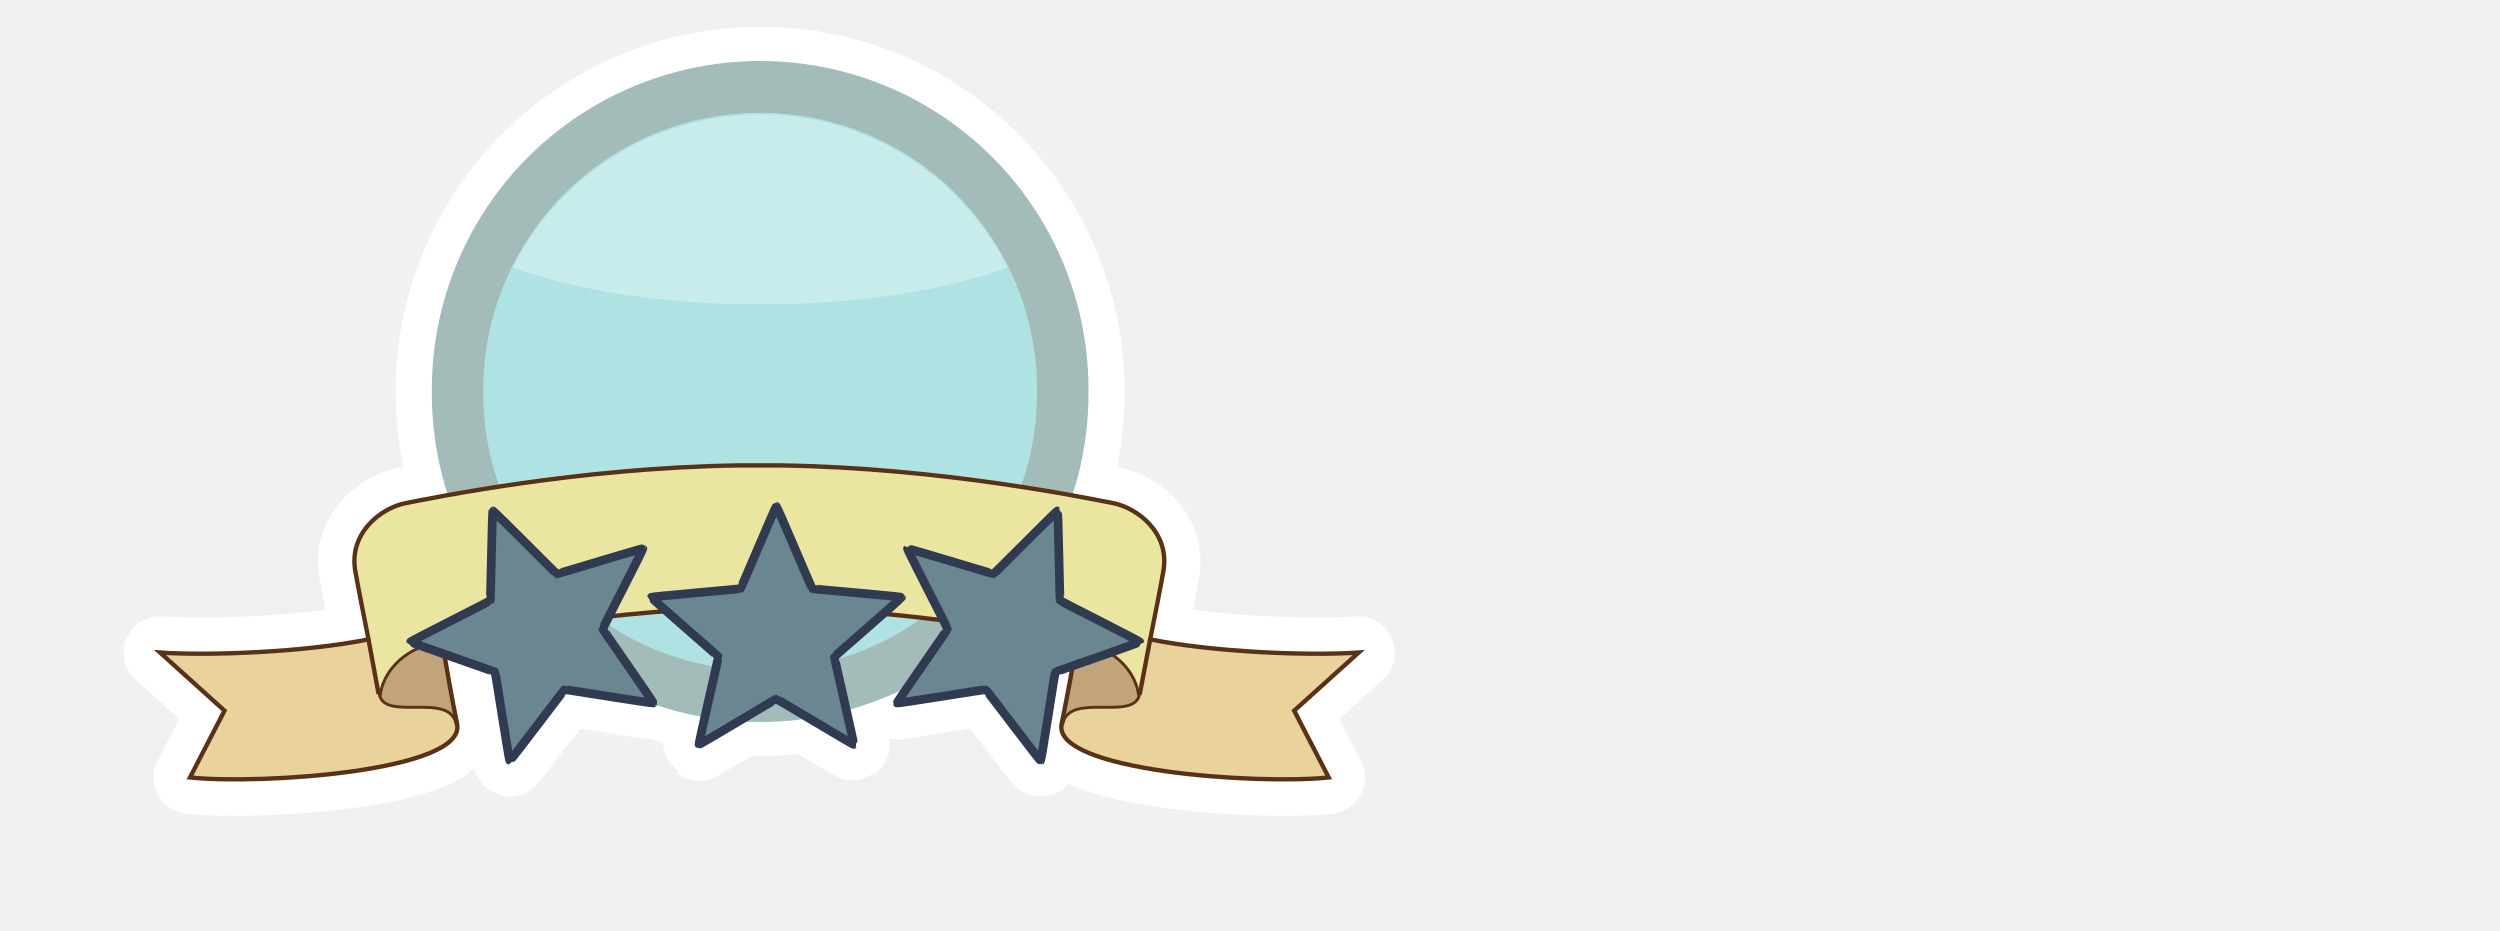
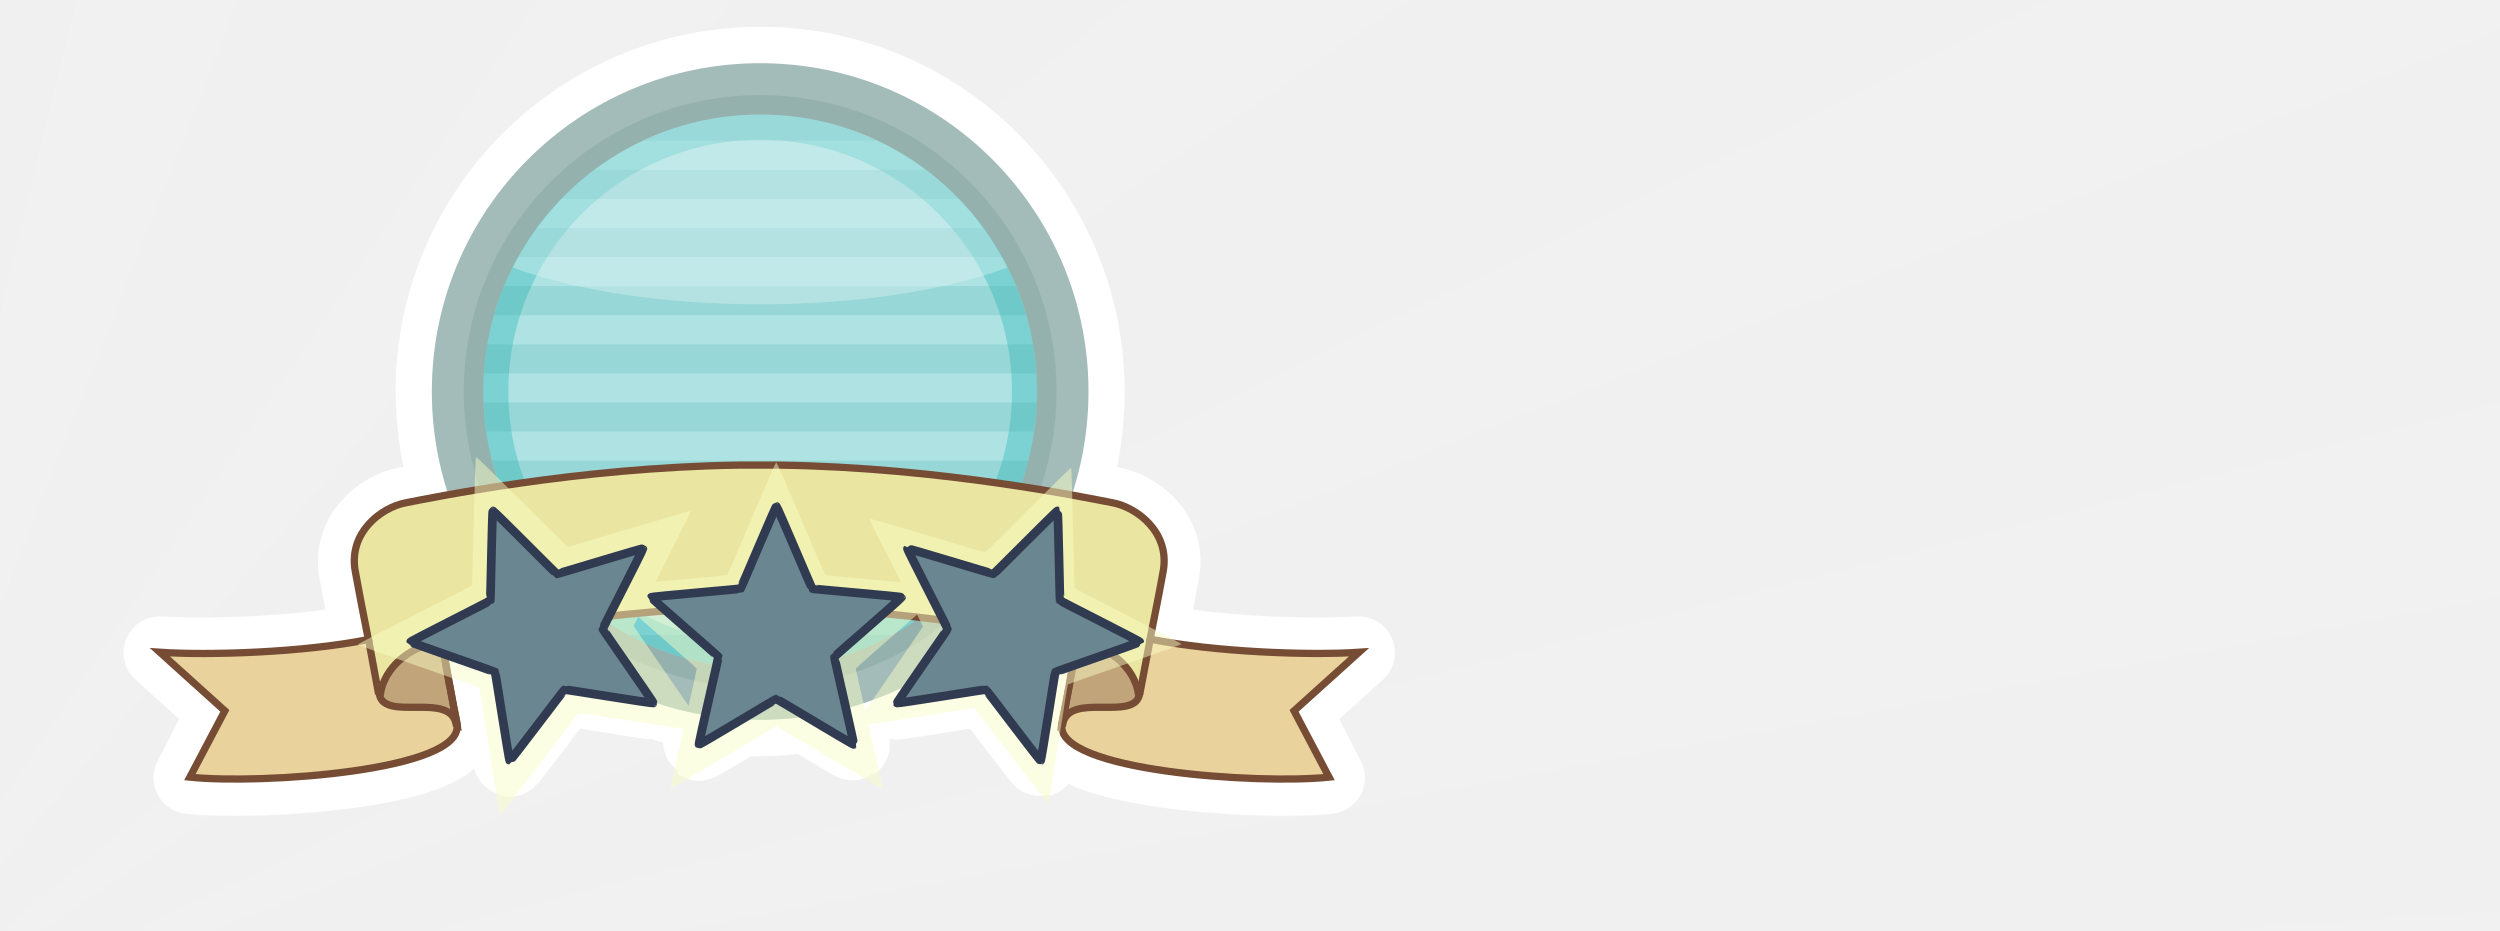
<svg xmlns="http://www.w3.org/2000/svg" version="1.0" width="100%" height="100%" viewBox="0 0 172 64" id="svg2">
  <defs id="defs4" />
  <path d="M 5.281,0 L 0,21.594 L 0,41.625 L 16.375,0 L 5.281,0 z M 37,0 L 0,55.375 L 0,59.5 L 50.375,0 L 37,0 z M 77.5,0 L 0.188,64 L 2.969,64 L 96.844,0 L 77.5,0 z M 140.938,0 L 9.469,64 L 14.656,64 L 172,2.062 L 172,0 L 140.938,0 z M 172,27.688 L 29.719,64 L 46.5,64 L 172,41.062 L 172,27.688 z M 172,62.688 L 152.031,64 L 172,64 L 172,62.688 z" id="rect3352" style="opacity:1;fill:#ffffff;fill-opacity:0.078;fill-rule:evenodd;stroke:none;stroke-width:0.1;stroke-linecap:butt;stroke-linejoin:miter;marker:none;marker-start:none;marker-mid:none;marker-end:none;stroke-miterlimit:4;stroke-dasharray:none;stroke-dashoffset:0;stroke-opacity:1;visibility:visible;display:inline;overflow:visible;enable-background:accumulate" />
  <path d="M 52.312,4.344 C 39.843,4.344 29.719,14.468 29.719,26.938 C 29.719,29.43 30.128,31.82 30.875,34.062 C 29.402,34.327 28.34,34.542 27.906,34.625 C 26.258,34.939 23.967,36.645 24.438,39.312 C 24.649,40.511 25.016,42.347 25.344,44 C 20.851,44.899 14.34,45.133 11,44.906 L 15.438,48.906 L 13.062,53.5 C 17.932,54.015 32.11,53.059 31.438,49.812 C 31.159,48.467 30.866,46.723 30.562,45 C 32.23,45.587 34.039,46.221 34.062,46.25 C 34.102,46.297 35.003,52.297 35.062,52.312 C 35.122,52.328 38.787,47.46 38.844,47.438 C 38.901,47.415 44.905,48.427 44.938,48.375 C 44.938,48.374 44.878,48.256 44.875,48.25 C 46.051,48.66 47.276,48.976 48.531,49.188 C 48.328,50.093 48.077,51.206 48.094,51.219 C 48.121,51.239 49.593,50.359 51.031,49.5 C 51.447,49.523 51.891,49.531 52.312,49.531 C 53.377,49.531 54.412,49.424 55.438,49.281 C 56.976,50.2 58.688,51.241 58.719,51.219 C 58.739,51.204 58.458,49.943 58.188,48.75 C 59.739,48.331 61.225,47.753 62.625,47.031 C 62.273,47.547 61.71,48.361 61.719,48.375 C 61.752,48.427 67.755,47.415 67.812,47.438 C 67.87,47.46 71.534,52.328 71.594,52.312 C 71.654,52.297 72.554,46.297 72.594,46.25 C 72.602,46.24 73.402,45.978 73.781,45.844 C 73.524,47.246 73.259,48.712 73.031,49.812 C 72.358,53.059 86.537,54.015 91.406,53.5 L 89.031,48.906 L 93.469,44.906 C 90.122,45.133 83.618,44.904 79.125,44 C 79.453,42.347 79.82,40.511 80.031,39.312 C 80.502,36.645 78.21,34.939 76.562,34.625 C 76.139,34.544 75.164,34.318 73.75,34.062 C 74.495,31.821 74.875,29.428 74.875,26.938 C 74.875,14.468 64.782,4.344 52.312,4.344 z" id="path3321" style="fill:none;fill-opacity:1;fill-rule:evenodd;stroke:#ffffff;stroke-width:5;stroke-linecap:butt;stroke-linejoin:round;marker:none;marker-start:none;marker-mid:none;marker-end:none;stroke-miterlimit:4;stroke-dasharray:none;stroke-dashoffset:0;stroke-opacity:1;visibility:visible;display:inline;overflow:visible;enable-background:accumulate" />
-   <path d="M 65.538,34.159 A 22.59,22.59 0 1 1 20.359,34.159 A 22.59,22.59 0 1 1 65.538,34.159 z" transform="translate(9.350171,-7.222995)" id="path3249" style="fill:#a4bcb9;fill-opacity:1;fill-rule:evenodd;stroke:none;stroke-width:0.1;stroke-linecap:butt;stroke-linejoin:round;marker:none;marker-start:none;marker-mid:none;marker-end:none;stroke-miterlimit:4;stroke-dasharray:none;stroke-dashoffset:0;stroke-opacity:1;visibility:visible;display:inline;overflow:visible;enable-background:accumulate" />
-   <path d="M 65.538,34.159 A 22.59,22.59 0 1 1 20.359,34.159 A 22.59,22.59 0 1 1 65.538,34.159 z" transform="matrix(0.8432987,0,0,0.8432987,16.08024,-1.870197)" id="path3276" style="fill:#afe3e3;fill-opacity:1;fill-rule:evenodd;stroke:none;stroke-width:0.1;stroke-linecap:butt;stroke-linejoin:round;marker:none;marker-start:none;marker-mid:none;marker-end:none;stroke-miterlimit:4;stroke-dasharray:none;stroke-dashoffset:0;stroke-opacity:1;visibility:visible;display:inline;overflow:visible;enable-background:accumulate" />
+   <path d="M 65.538,34.159 C 65.538,46.635 55.424,56.749 42.948,56.749 C 30.472,56.749 20.359,46.635 20.359,34.159 C 20.359,21.683 30.472,11.57 42.948,11.57 C 55.424,11.57 65.538,21.683 65.538,34.159 z" transform="translate(9.350171,-7.222995)" id="path3249" style="fill:#a4bcb9;fill-opacity:1;fill-rule:evenodd;stroke:none;stroke-width:0.1;stroke-linecap:butt;stroke-linejoin:round;marker:none;marker-start:none;marker-mid:none;marker-end:none;stroke-miterlimit:4;stroke-dasharray:none;stroke-dashoffset:0;stroke-opacity:1;visibility:visible;display:inline;overflow:visible;enable-background:accumulate" />
+   <path d="M 72.691,26.936 C 72.691,38.199 63.561,47.329 52.299,47.329 C 41.036,47.329 31.906,38.199 31.906,26.936 C 31.906,15.674 41.036,6.544 52.299,6.544 C 63.561,6.544 72.691,15.674 72.691,26.936 z" id="path3170" style="fill:#94b1ad;fill-opacity:1;fill-rule:evenodd;stroke:none;stroke-width:0.1;stroke-linecap:butt;stroke-linejoin:round;marker:none;marker-start:none;marker-mid:none;marker-end:none;stroke-miterlimit:4;stroke-dasharray:none;stroke-dashoffset:0;stroke-opacity:1;visibility:visible;display:inline;overflow:visible;enable-background:accumulate" />
+   <path d="M 65.538,34.159 C 65.538,46.635 55.424,56.749 42.948,56.749 C 30.472,56.749 20.359,46.635 20.359,34.159 C 20.359,21.683 30.472,11.57 42.948,11.57 C 55.424,11.57 65.538,21.683 65.538,34.159 z" transform="matrix(0.8432987,0,0,0.8432987,16.08024,-1.870197)" id="path3276" style="fill:#7cd2d2;fill-opacity:1;fill-rule:evenodd;stroke:none;stroke-width:0.1;stroke-linecap:butt;stroke-linejoin:round;marker:none;marker-start:none;marker-mid:none;marker-end:none;stroke-miterlimit:4;stroke-dasharray:none;stroke-dashoffset:0;stroke-opacity:1;visibility:visible;display:inline;overflow:visible;enable-background:accumulate" />
  <path d="M 30.009,41.98 C 28.582,44.53 16.103,45.232 11.009,44.886 L 15.455,48.903 L 13.071,53.48 C 17.94,53.995 32.119,53.039 31.446,49.793 C 31.001,47.646 30.423,44.389 30.009,41.98 z" id="path3228" style="fill:#e9d29b;fill-opacity:1;fill-rule:evenodd;stroke:none;stroke-width:0.1;stroke-linecap:butt;stroke-linejoin:miter;marker:none;marker-start:none;marker-mid:none;marker-end:none;stroke-miterlimit:4;stroke-dasharray:none;stroke-dashoffset:0;stroke-opacity:1;visibility:visible;display:inline;overflow:visible;enable-background:accumulate" />
  <path d="M 74.488,41.98 C 75.915,44.53 88.394,45.232 93.488,44.886 L 89.042,48.903 L 91.426,53.48 C 86.557,53.995 72.378,53.039 73.051,49.793 C 73.496,47.646 74.074,44.389 74.488,41.98 z" id="path3244" style="fill:#e9d29b;fill-opacity:1;fill-rule:evenodd;stroke:none;stroke-width:0.1;stroke-linecap:butt;stroke-linejoin:miter;marker:none;marker-start:none;marker-mid:none;marker-end:none;stroke-miterlimit:4;stroke-dasharray:none;stroke-dashoffset:0;stroke-opacity:1;visibility:visible;display:inline;overflow:visible;enable-background:accumulate" />
+   <path d="M 69.622,26.936 C 69.622,36.504 61.866,44.26 52.299,44.26 C 42.731,44.26 34.975,36.504 34.975,26.936 C 34.975,17.369 42.731,9.613 52.299,9.613 C 61.866,9.613 69.622,17.369 69.622,26.936 z" id="path2398" style="fill:#afe3e3;fill-opacity:1;fill-rule:evenodd;stroke:none;stroke-width:0.1;stroke-linecap:butt;stroke-linejoin:round;marker:none;marker-start:none;marker-mid:none;marker-end:none;stroke-miterlimit:4;stroke-dasharray:none;stroke-dashoffset:0;stroke-opacity:1;visibility:visible;display:inline;overflow:visible;enable-background:accumulate" />
+   <path d="M 52.312,7.875 C 49.433,7.875 46.697,8.544 44.25,9.688 L 60.344,9.688 C 57.897,8.544 55.192,7.875 52.312,7.875 z M 40.938,11.688 C 40.118,12.3 39.335,12.954 38.625,13.688 L 65.969,13.688 C 65.268,12.965 64.495,12.292 63.688,11.688 L 40.938,11.688 z M 36.938,15.688 C 36.467,16.329 36.045,16.988 35.656,17.688 L 68.969,17.688 C 68.58,16.988 68.127,16.33 67.656,15.688 L 36.938,15.688 z M 34.688,19.688 C 34.42,20.336 34.196,21.006 34,21.688 L 70.594,21.688 C 70.398,21.006 70.174,20.336 69.906,19.688 L 34.688,19.688 z M 33.531,23.688 C 33.419,24.341 33.357,25.013 33.312,25.688 L 71.281,25.688 C 71.237,25.013 71.175,24.341 71.062,23.688 L 33.531,23.688 z M 33.281,27.688 C 33.308,28.365 33.373,29.03 33.469,29.688 L 71.125,29.688 C 71.22,29.03 71.286,28.365 71.312,27.688 L 33.281,27.688 z M 33.875,31.688 C 34.051,32.37 34.253,33.036 34.5,33.688 L 70.094,33.688 C 70.342,33.034 70.574,32.373 70.75,31.688 L 33.875,31.688 z M 35.406,35.688 C 35.764,36.377 36.126,37.05 36.562,37.688 L 68.031,37.688 C 68.468,37.049 68.861,36.378 69.219,35.688 L 35.406,35.688 z M 38.188,39.688 C 38.838,40.407 39.529,41.074 40.281,41.688 L 64.312,41.688 C 65.068,41.071 65.785,40.411 66.438,39.688 L 38.188,39.688 z M 43.219,43.688 C 45.018,44.665 47.003,45.332 49.094,45.688 L 55.5,45.688 C 57.591,45.332 59.576,44.665 61.375,43.688 L 43.219,43.688 z" id="path3374" style="fill:#39a6a6;fill-opacity:0.191;fill-rule:evenodd;stroke:none;stroke-width:0.1;stroke-linecap:butt;stroke-linejoin:round;marker:none;marker-start:none;marker-mid:none;marker-end:none;stroke-miterlimit:4;stroke-dasharray:none;stroke-dashoffset:0;stroke-opacity:1;visibility:visible;display:inline;overflow:visible;enable-background:accumulate" />
  <path d="M 50.821,32.011 C 39.679,32.168 29.563,34.291 27.915,34.605 C 26.267,34.919 23.975,36.625 24.446,39.293 C 24.917,41.961 26.103,47.761 26.103,47.761 L 26.165,47.761 C 26.467,45.823 28.266,44.585 29.634,44.324 C 31.268,44.013 41.229,41.919 52.259,41.73 C 63.276,41.922 73.22,44.013 74.853,44.324 C 76.221,44.585 78.019,45.823 78.321,47.761 L 78.384,47.761 C 78.384,47.761 79.569,41.961 80.04,39.293 C 80.511,36.625 78.219,34.919 76.571,34.605 C 74.923,34.291 64.807,32.168 53.665,32.011 C 53.533,32.008 50.962,32.009 50.821,32.011 z" id="path2453" style="fill:#eae6a1;fill-opacity:1;fill-rule:evenodd;stroke:none;stroke-width:0.1;stroke-linecap:butt;stroke-linejoin:round;stroke-miterlimit:4;stroke-dasharray:none;stroke-opacity:1" />
  <path d="M 30.415,44.199 C 30.183,44.239 29.752,44.302 29.634,44.324 C 28.266,44.585 26.467,45.823 26.165,47.761 L 26.103,47.761 L 26.103,47.793 C 26.498,49.653 30.948,47.568 31.384,49.824 L 31.446,49.855 C 31.443,49.835 31.45,49.813 31.446,49.793 C 31.125,48.241 30.764,46.17 30.415,44.199 z" id="path3233" style="fill:#c1a479;fill-opacity:1;fill-rule:evenodd;stroke:none;stroke-width:0.1;stroke-linecap:butt;stroke-linejoin:miter;marker:none;marker-start:none;marker-mid:none;marker-end:none;stroke-miterlimit:4;stroke-dasharray:none;stroke-dashoffset:0;stroke-opacity:1;visibility:visible;display:inline;overflow:visible;enable-background:accumulate" />
  <path d="M 74.082,44.199 C 74.314,44.239 74.745,44.302 74.863,44.324 C 76.232,44.585 78.03,45.823 78.332,47.761 L 78.395,47.761 L 78.395,47.793 C 77.999,49.653 73.549,47.568 73.113,49.824 L 73.051,49.855 C 73.054,49.835 73.047,49.813 73.051,49.793 C 73.373,48.241 73.734,46.17 74.082,44.199 z" id="path3246" style="fill:#c1a479;fill-opacity:1;fill-rule:evenodd;stroke:none;stroke-width:0.1;stroke-linecap:butt;stroke-linejoin:miter;marker:none;marker-start:none;marker-mid:none;marker-end:none;stroke-miterlimit:4;stroke-dasharray:none;stroke-dashoffset:0;stroke-opacity:1;visibility:visible;display:inline;overflow:visible;enable-background:accumulate" />
-   <path d="M 50.821,32.02 C 39.679,32.177 29.563,34.3 27.915,34.614 C 26.267,34.928 23.975,36.634 24.446,39.302 C 24.658,40.5 25.025,42.336 25.353,43.989 C 20.86,44.888 14.348,45.122 11.009,44.895 L 15.446,48.895 L 13.071,53.489 C 17.94,54.004 32.119,53.048 31.446,49.802 C 31.123,48.242 30.765,46.157 30.415,44.177 C 33.017,43.666 42.031,41.914 52.259,41.739 C 62.497,41.918 71.527,43.671 74.103,44.177 C 73.753,46.157 73.363,48.242 73.04,49.802 C 72.367,53.048 86.546,54.004 91.415,53.489 L 89.04,48.895 L 93.478,44.895 C 90.13,45.122 83.627,44.893 79.134,43.989 C 79.461,42.336 79.829,40.5 80.04,39.302 C 80.511,36.634 78.219,34.928 76.571,34.614 C 74.923,34.3 64.807,32.177 53.665,32.02 C 53.533,32.017 50.962,32.018 50.821,32.02 z" id="path3261" style="fill:none;fill-opacity:1;fill-rule:evenodd;stroke:#583117;stroke-width:0.3;stroke-linecap:butt;stroke-linejoin:miter;marker:none;marker-start:none;marker-mid:none;marker-end:none;stroke-miterlimit:4;stroke-dasharray:none;stroke-dashoffset:0;stroke-opacity:1;visibility:visible;display:inline;overflow:visible;enable-background:accumulate" />
-   <path d="M 30.415,44.199 C 30.183,44.239 29.752,44.302 29.634,44.324 C 28.266,44.585 26.467,45.823 26.165,47.761 L 26.103,47.761 L 26.103,47.793 C 26.498,49.653 30.948,47.568 31.384,49.824 L 31.446,49.855 C 31.443,49.835 31.45,49.813 31.446,49.793 C 31.125,48.241 30.764,46.17 30.415,44.199 z" id="path3268" style="fill:none;fill-opacity:1;fill-rule:evenodd;stroke:#583117;stroke-width:0.2;stroke-linecap:butt;stroke-linejoin:miter;marker:none;marker-start:none;marker-mid:none;marker-end:none;stroke-miterlimit:4;stroke-dasharray:none;stroke-dashoffset:0;stroke-opacity:1;visibility:visible;display:inline;overflow:visible;enable-background:accumulate" />
-   <path d="M 74.082,44.199 C 74.314,44.239 74.745,44.302 74.863,44.324 C 76.232,44.585 78.03,45.823 78.332,47.761 L 78.395,47.761 L 78.395,47.793 C 77.999,49.653 73.549,47.568 73.113,49.824 L 73.051,49.855 C 73.054,49.835 73.047,49.813 73.051,49.793 C 73.373,48.241 73.734,46.17 74.082,44.199 z" id="path3270" style="fill:none;fill-opacity:1;fill-rule:evenodd;stroke:#583117;stroke-width:0.2;stroke-linecap:butt;stroke-linejoin:miter;marker:none;marker-start:none;marker-mid:none;marker-end:none;stroke-miterlimit:4;stroke-dasharray:none;stroke-dashoffset:0;stroke-opacity:1;visibility:visible;display:inline;overflow:visible;enable-background:accumulate" />
-   <path d="M 25.351,43.983 L 26.048,47.748" id="path3272" style="fill:none;fill-opacity:1;fill-rule:evenodd;stroke:#583117;stroke-width:0.3;stroke-linecap:butt;stroke-linejoin:miter;marker:none;marker-start:none;marker-mid:none;marker-end:none;stroke-miterlimit:4;stroke-dasharray:none;stroke-dashoffset:0;stroke-opacity:1;visibility:visible;display:inline;overflow:visible;enable-background:accumulate" />
-   <path d="M 79.141,43.948 L 78.409,47.783" id="path3274" style="fill:none;fill-opacity:1;fill-rule:evenodd;stroke:#583117;stroke-width:0.3;stroke-linecap:butt;stroke-linejoin:miter;marker:none;marker-start:none;marker-mid:none;marker-end:none;stroke-miterlimit:4;stroke-dasharray:none;stroke-dashoffset:0;stroke-opacity:1;visibility:visible;display:inline;overflow:visible;enable-background:accumulate" />
+   <g id="g3184">
+     <path d="M 30.415,44.199 C 30.183,44.239 29.752,44.302 29.634,44.324 C 28.266,44.585 26.467,45.823 26.165,47.761 L 26.103,47.761 L 26.103,47.793 C 26.498,49.653 30.948,47.568 31.384,49.824 L 31.446,49.855 C 31.443,49.835 31.45,49.813 31.446,49.793 C 31.125,48.241 30.764,46.17 30.415,44.199 z" id="path3268" style="opacity:1;fill:none;fill-opacity:1;fill-rule:evenodd;stroke:#764c35;stroke-width:0.5;stroke-linecap:butt;stroke-linejoin:miter;marker:none;marker-start:none;marker-mid:none;marker-end:none;stroke-miterlimit:4;stroke-dasharray:none;stroke-dashoffset:0;stroke-opacity:1;visibility:visible;display:inline;overflow:visible;enable-background:accumulate" />
+     <path d="M 74.082,44.199 C 74.314,44.239 74.745,44.302 74.863,44.324 C 76.232,44.585 78.03,45.823 78.332,47.761 L 78.395,47.761 L 78.395,47.793 C 77.999,49.653 73.549,47.568 73.113,49.824 L 73.051,49.855 C 73.054,49.835 73.047,49.813 73.051,49.793 C 73.373,48.241 73.734,46.17 74.082,44.199 z" id="path3270" style="opacity:1;fill:none;fill-opacity:1;fill-rule:evenodd;stroke:#764c35;stroke-width:0.5;stroke-linecap:butt;stroke-linejoin:miter;marker:none;marker-start:none;marker-mid:none;marker-end:none;stroke-miterlimit:4;stroke-dasharray:none;stroke-dashoffset:0;stroke-opacity:1;visibility:visible;display:inline;overflow:visible;enable-background:accumulate" />
+     <path d="M 25.351,43.983 L 26.048,47.748" id="path3272" style="opacity:1;fill:none;fill-opacity:1;fill-rule:evenodd;stroke:#764c35;stroke-width:0.5;stroke-linecap:butt;stroke-linejoin:miter;marker:none;marker-start:none;marker-mid:none;marker-end:none;stroke-miterlimit:4;stroke-dasharray:none;stroke-dashoffset:0;stroke-opacity:1;visibility:visible;display:inline;overflow:visible;enable-background:accumulate" />
+     <path d="M 79.141,43.948 L 78.409,47.783" id="path3274" style="opacity:1;fill:none;fill-opacity:1;fill-rule:evenodd;stroke:#764c35;stroke-width:0.5;stroke-linecap:butt;stroke-linejoin:miter;marker:none;marker-start:none;marker-mid:none;marker-end:none;stroke-miterlimit:4;stroke-dasharray:none;stroke-dashoffset:0;stroke-opacity:1;visibility:visible;display:inline;overflow:visible;enable-background:accumulate" />
+     <path d="M 50.812,32 C 39.67,32.157 29.554,34.28 27.906,34.594 C 26.258,34.908 23.967,36.613 24.438,39.281 C 24.649,40.481 25.016,42.346 25.344,44 C 20.851,44.899 14.339,45.101 11,44.875 L 15.469,48.906 L 13.062,53.469 C 17.902,53.98 31.925,53.042 31.438,49.844 C 31.434,49.824 31.442,49.801 31.438,49.781 C 31.283,49.036 31.112,48.087 30.938,47.156 C 30.932,47.125 30.912,47.094 30.906,47.062 C 30.758,46.268 30.645,45.565 30.5,44.75 C 30.467,44.562 30.439,44.374 30.406,44.188 C 30.404,44.177 30.408,44.167 30.406,44.156 C 33.01,43.645 42.024,41.894 52.25,41.719 C 62.492,41.897 71.523,43.683 74.094,44.188 C 73.925,45.141 73.762,46.132 73.594,47.062 C 73.413,48.031 73.223,49.009 73.062,49.781 C 73.058,49.801 73.066,49.824 73.062,49.844 C 72.575,53.042 86.598,53.98 91.438,53.469 L 89.031,48.906 L 93.5,44.875 C 90.152,45.102 83.619,44.873 79.125,43.969 C 79.451,42.323 79.821,40.473 80.031,39.281 C 80.502,36.613 78.21,34.908 76.562,34.594 C 74.915,34.28 64.799,32.157 53.656,32 C 53.525,31.996 50.953,31.997 50.812,32 z" id="path3172" style="fill:none;fill-opacity:1;fill-rule:evenodd;stroke:#764c35;stroke-width:0.5;stroke-linecap:butt;stroke-linejoin:miter;marker:none;marker-start:none;marker-mid:none;marker-end:none;stroke-miterlimit:4;stroke-dasharray:none;stroke-dashoffset:0;stroke-opacity:1;visibility:visible;display:inline;overflow:visible;enable-background:accumulate" />
+   </g>
+   <path d="M 32.75,31.438 C 32.668,31.47 32.516,40.206 32.469,40.281 C 32.422,40.356 24.619,44.256 24.625,44.344 C 24.631,44.432 32.912,47.245 32.969,47.312 C 33.025,47.38 34.321,56.041 34.406,56.062 C 34.492,56.084 39.73,49.095 39.812,49.062 C 39.873,49.038 44.546,49.781 47.031,50.156 C 46.568,52.192 46.091,54.225 46.125,54.25 C 46.193,54.3 53.322,49.969 53.406,49.969 C 53.491,49.969 60.619,54.3 60.688,54.25 C 60.724,54.223 60.246,52.02 59.75,49.844 C 61.712,49.564 66.968,48.693 67.031,48.719 C 67.108,48.75 72.045,55.302 72.125,55.281 C 72.205,55.261 73.416,47.157 73.469,47.094 C 73.522,47.03 81.276,44.395 81.281,44.312 C 81.287,44.23 73.982,40.539 73.938,40.469 C 73.893,40.399 73.764,32.218 73.688,32.188 C 73.611,32.157 67.862,37.98 67.781,38 C 67.701,38.02 59.866,35.624 59.812,35.688 C 59.781,35.725 60.929,37.958 62,40.062 C 59.621,39.844 56.821,39.592 56.781,39.562 C 56.713,39.513 53.491,31.812 53.406,31.812 C 53.322,31.812 50.1,39.513 50.031,39.562 C 49.993,39.59 47.408,39.82 45.094,40.031 C 46.259,37.742 47.566,35.198 47.531,35.156 C 47.475,35.088 39.148,37.647 39.062,37.625 C 38.977,37.603 32.832,31.405 32.75,31.438 z M 63.094,42.281 C 63.174,42.444 63.501,43.085 63.5,43.094 C 63.496,43.157 60.822,47.009 59.531,48.906 C 59.231,47.587 58.866,46.028 58.875,46 C 58.891,45.95 61.252,43.898 63.094,42.281 z M 43.906,42.438 C 45.72,44.029 47.922,45.952 47.938,46 C 47.946,46.025 47.623,47.469 47.375,48.562 C 45.905,46.421 43.598,43.123 43.594,43.062 C 43.593,43.056 43.861,42.532 43.906,42.438 z" id="path3191" style="fill:#fafdc5;fill-opacity:0.477;fill-rule:evenodd;stroke:none;stroke-width:0.939;stroke-linecap:butt;stroke-linejoin:round;marker:none;marker-start:none;marker-mid:none;marker-end:none;stroke-miterlimit:4;stroke-dasharray:none;stroke-dashoffset:0;stroke-opacity:1;visibility:visible;display:inline;overflow:visible;enable-background:accumulate" />
  <path d="M 27.61,26.629 C 27.695,26.629 30.963,34.419 31.032,34.469 C 31.101,34.519 39.519,35.22 39.545,35.301 C 39.572,35.382 33.173,40.897 33.147,40.978 C 33.121,41.06 35.055,49.282 34.986,49.332 C 34.917,49.383 27.695,45.001 27.61,45.001 C 27.524,45.001 20.302,49.383 20.233,49.332 C 20.164,49.282 22.099,41.06 22.072,40.978 C 22.046,40.897 15.648,35.382 15.674,35.301 C 15.7,35.22 24.118,34.519 24.187,34.469 C 24.257,34.419 27.524,26.629 27.61,26.629 z" transform="matrix(0.7210725,0,0,0.7210725,33.50551,15.64191)" id="path3251" style="fill:#6a8690;fill-opacity:1;fill-rule:evenodd;stroke:#303a51;stroke-width:0.832;stroke-linecap:butt;stroke-linejoin:round;marker:none;marker-start:none;marker-mid:none;marker-end:none;stroke-miterlimit:4;stroke-dasharray:none;stroke-dashoffset:0;stroke-opacity:1;visibility:visible;display:inline;overflow:visible;enable-background:accumulate" />
  <path d="M 27.61,26.629 C 27.695,26.629 30.963,34.419 31.032,34.469 C 31.101,34.519 39.519,35.22 39.545,35.301 C 39.572,35.382 33.173,40.897 33.147,40.978 C 33.121,41.06 35.055,49.282 34.986,49.332 C 34.917,49.383 27.695,45.001 27.61,45.001 C 27.524,45.001 20.302,49.383 20.233,49.332 C 20.164,49.282 22.099,41.06 22.072,40.978 C 22.046,40.897 15.648,35.382 15.674,35.301 C 15.7,35.22 24.118,34.519 24.187,34.469 C 24.257,34.419 27.524,26.629 27.61,26.629 z" transform="matrix(0.6691925,-0.2685647,0.2685647,0.6691925,8.283302,24.74846)" id="path3253" style="fill:#6a8690;fill-opacity:1;fill-rule:evenodd;stroke:#303a51;stroke-width:0.832;stroke-linecap:butt;stroke-linejoin:round;marker:none;marker-start:none;marker-mid:none;marker-end:none;stroke-miterlimit:4;stroke-dasharray:none;stroke-dashoffset:0;stroke-opacity:1;visibility:visible;display:inline;overflow:visible;enable-background:accumulate" />
  <path d="M 27.61,26.629 C 27.695,26.629 30.963,34.419 31.032,34.469 C 31.101,34.519 39.519,35.22 39.545,35.301 C 39.572,35.382 33.173,40.897 33.147,40.978 C 33.121,41.06 35.055,49.282 34.986,49.332 C 34.917,49.383 27.695,45.001 27.61,45.001 C 27.524,45.001 20.302,49.383 20.233,49.332 C 20.164,49.282 22.099,41.06 22.072,40.978 C 22.046,40.897 15.648,35.382 15.674,35.301 C 15.7,35.22 24.118,34.519 24.187,34.469 C 24.257,34.419 27.524,26.629 27.61,26.629 z" transform="matrix(-0.6691925,-0.2685647,-0.2685647,0.6691925,98.38083,24.74846)" id="path3255" style="fill:#6a8690;fill-opacity:1;fill-rule:evenodd;stroke:#303a51;stroke-width:0.832;stroke-linecap:butt;stroke-linejoin:round;marker:none;marker-start:none;marker-mid:none;marker-end:none;stroke-miterlimit:4;stroke-dasharray:none;stroke-dashoffset:0;stroke-opacity:1;visibility:visible;display:inline;overflow:visible;enable-background:accumulate" />
-   <path d="M 52.312,7.875 C 44.862,7.875 38.412,12.169 35.281,18.406 C 39.489,19.961 45.562,20.938 52.312,20.938 C 59.063,20.938 65.105,19.961 69.312,18.406 C 66.18,12.173 59.759,7.875 52.312,7.875 z" id="path3314" style="fill:#d3f0f0;fill-opacity:0.691;fill-rule:evenodd;stroke:none;stroke-width:0.1;stroke-linecap:butt;stroke-linejoin:round;marker:none;marker-start:none;marker-mid:none;marker-end:none;stroke-miterlimit:4;stroke-dasharray:none;stroke-dashoffset:0;stroke-opacity:1;visibility:visible;display:inline;overflow:visible;enable-background:accumulate" />
+   <path d="M 52.312,7.875 C 44.862,7.875 38.412,12.169 35.281,18.406 C 39.489,19.961 45.562,20.938 52.312,20.938 C 59.063,20.938 65.105,19.961 69.312,18.406 C 66.18,12.173 59.759,7.875 52.312,7.875 z" id="path3314" style="fill:#e4f6f6;fill-opacity:0.368;fill-rule:evenodd;stroke:none;stroke-width:0.1;stroke-linecap:butt;stroke-linejoin:round;marker:none;marker-start:none;marker-mid:none;marker-end:none;stroke-miterlimit:4;stroke-dasharray:none;stroke-dashoffset:0;stroke-opacity:1;visibility:visible;display:inline;overflow:visible;enable-background:accumulate" />
</svg>
